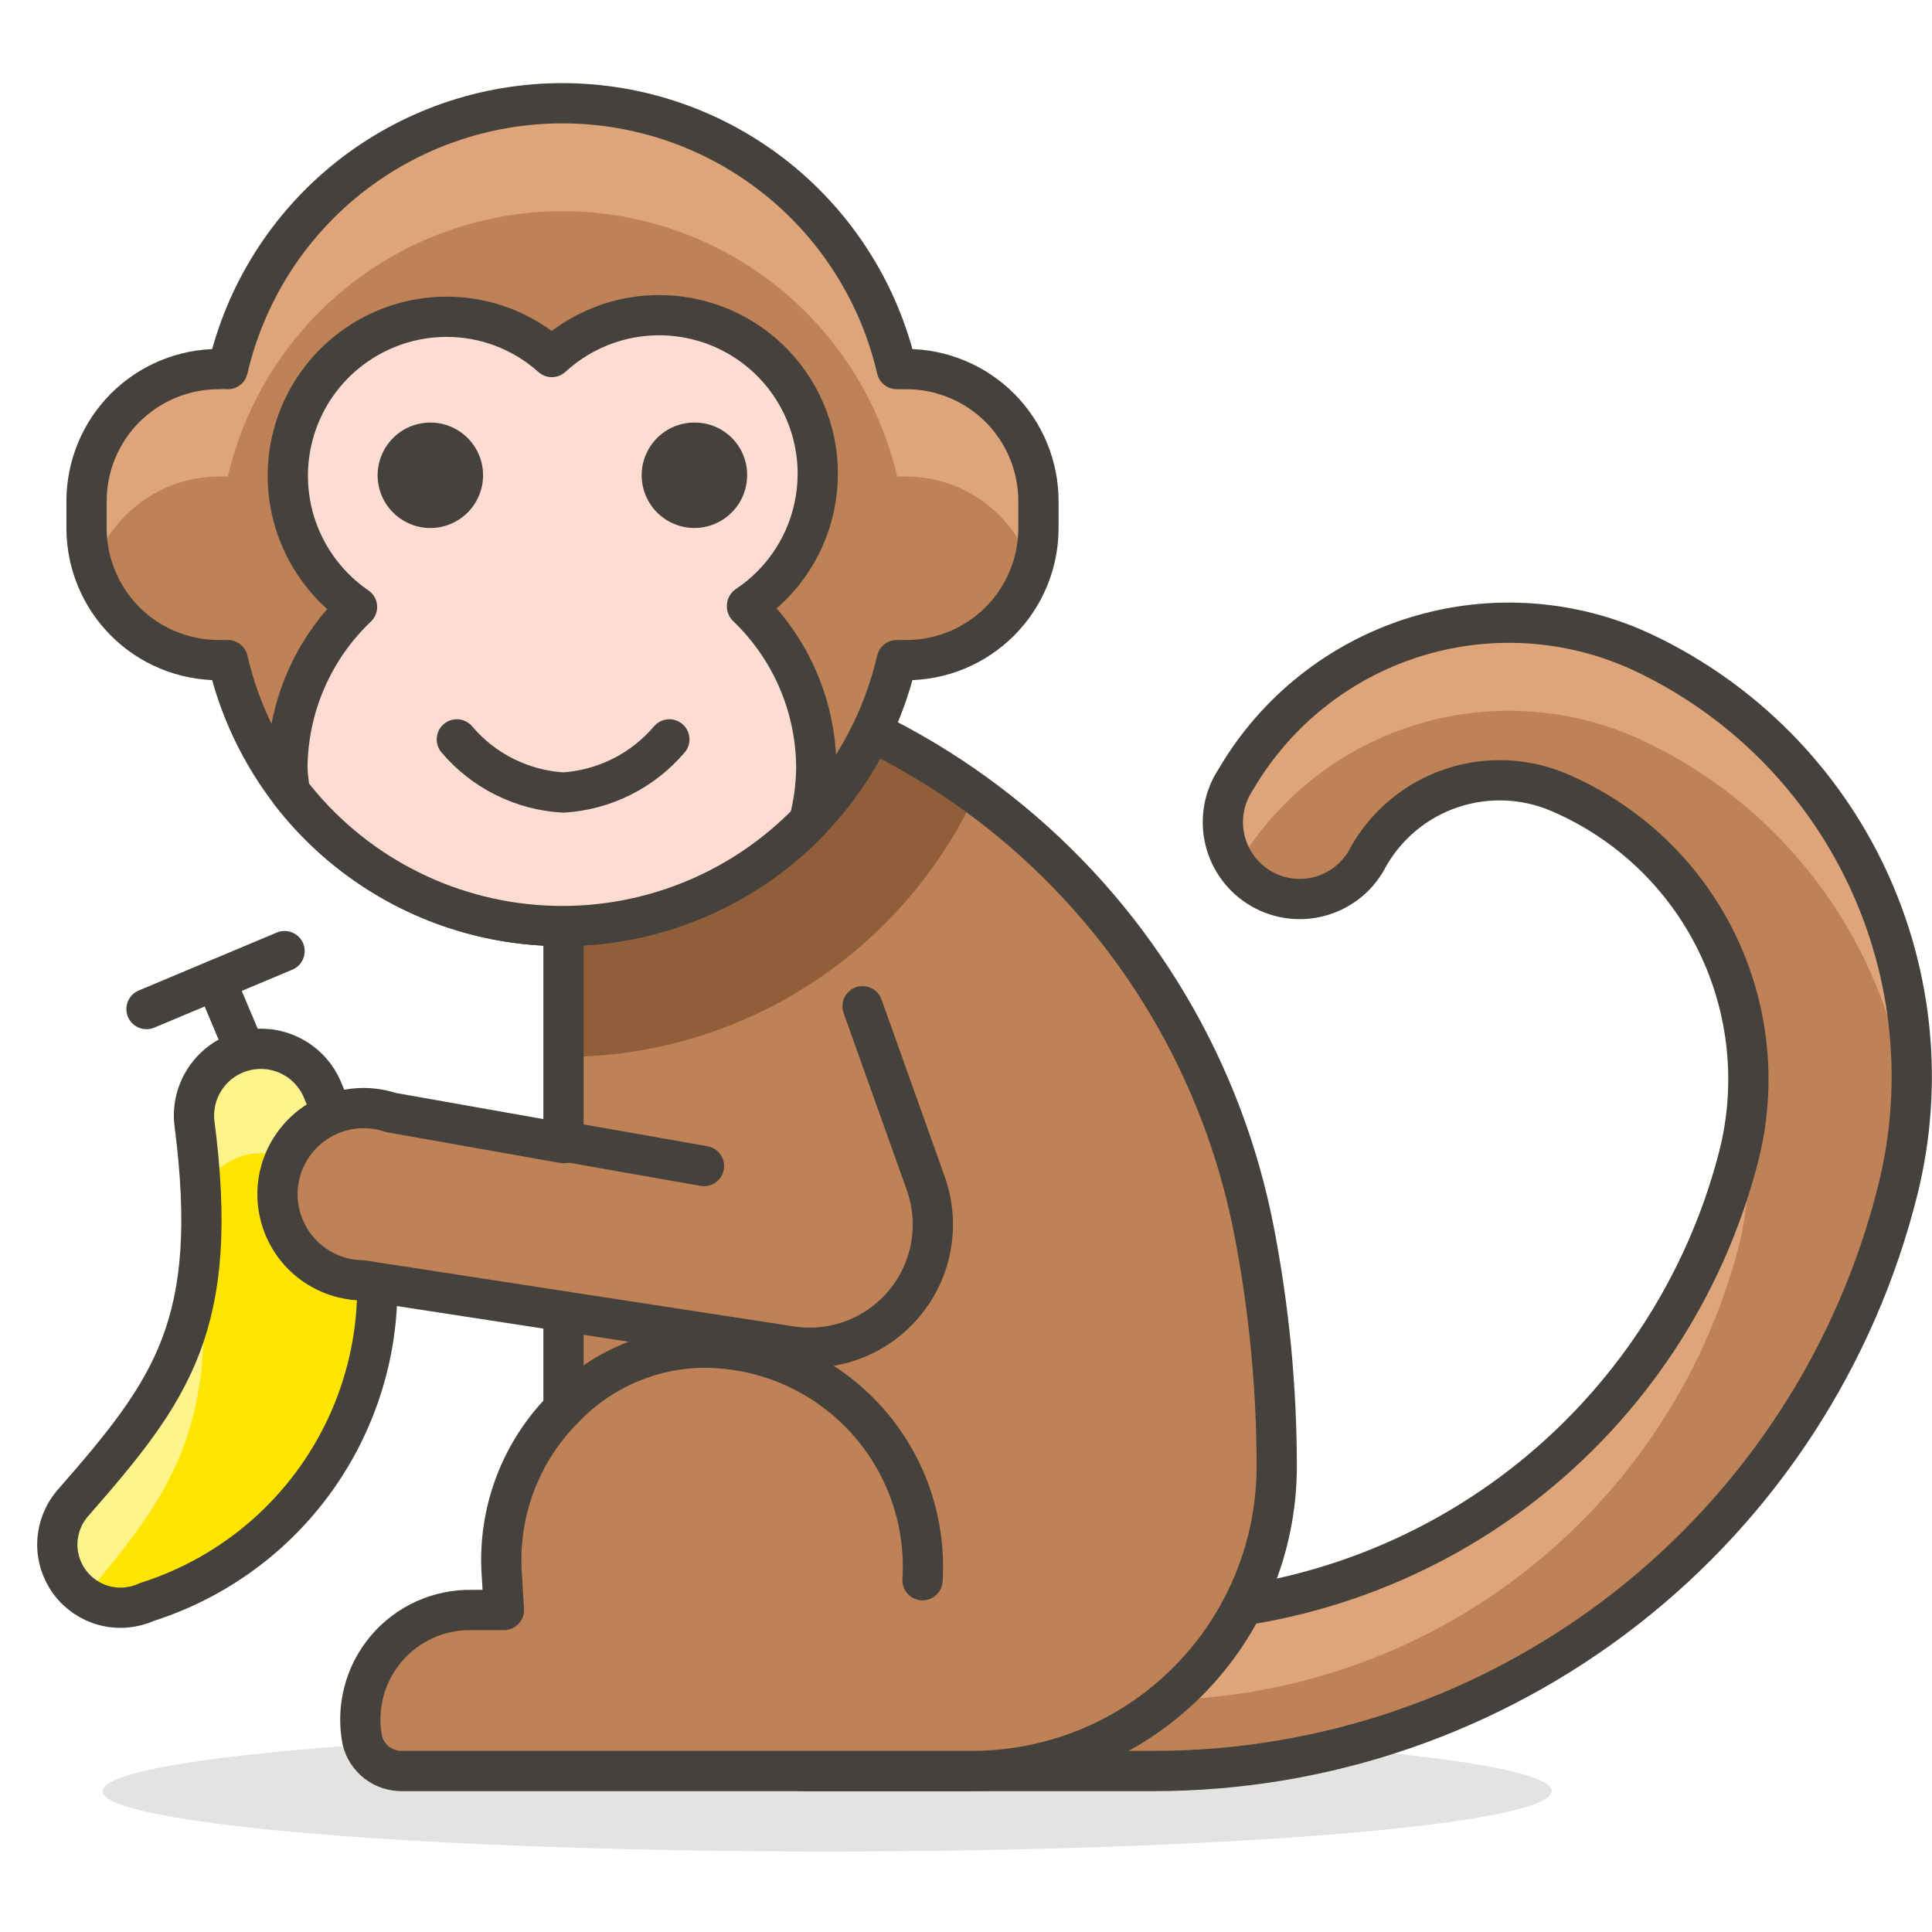
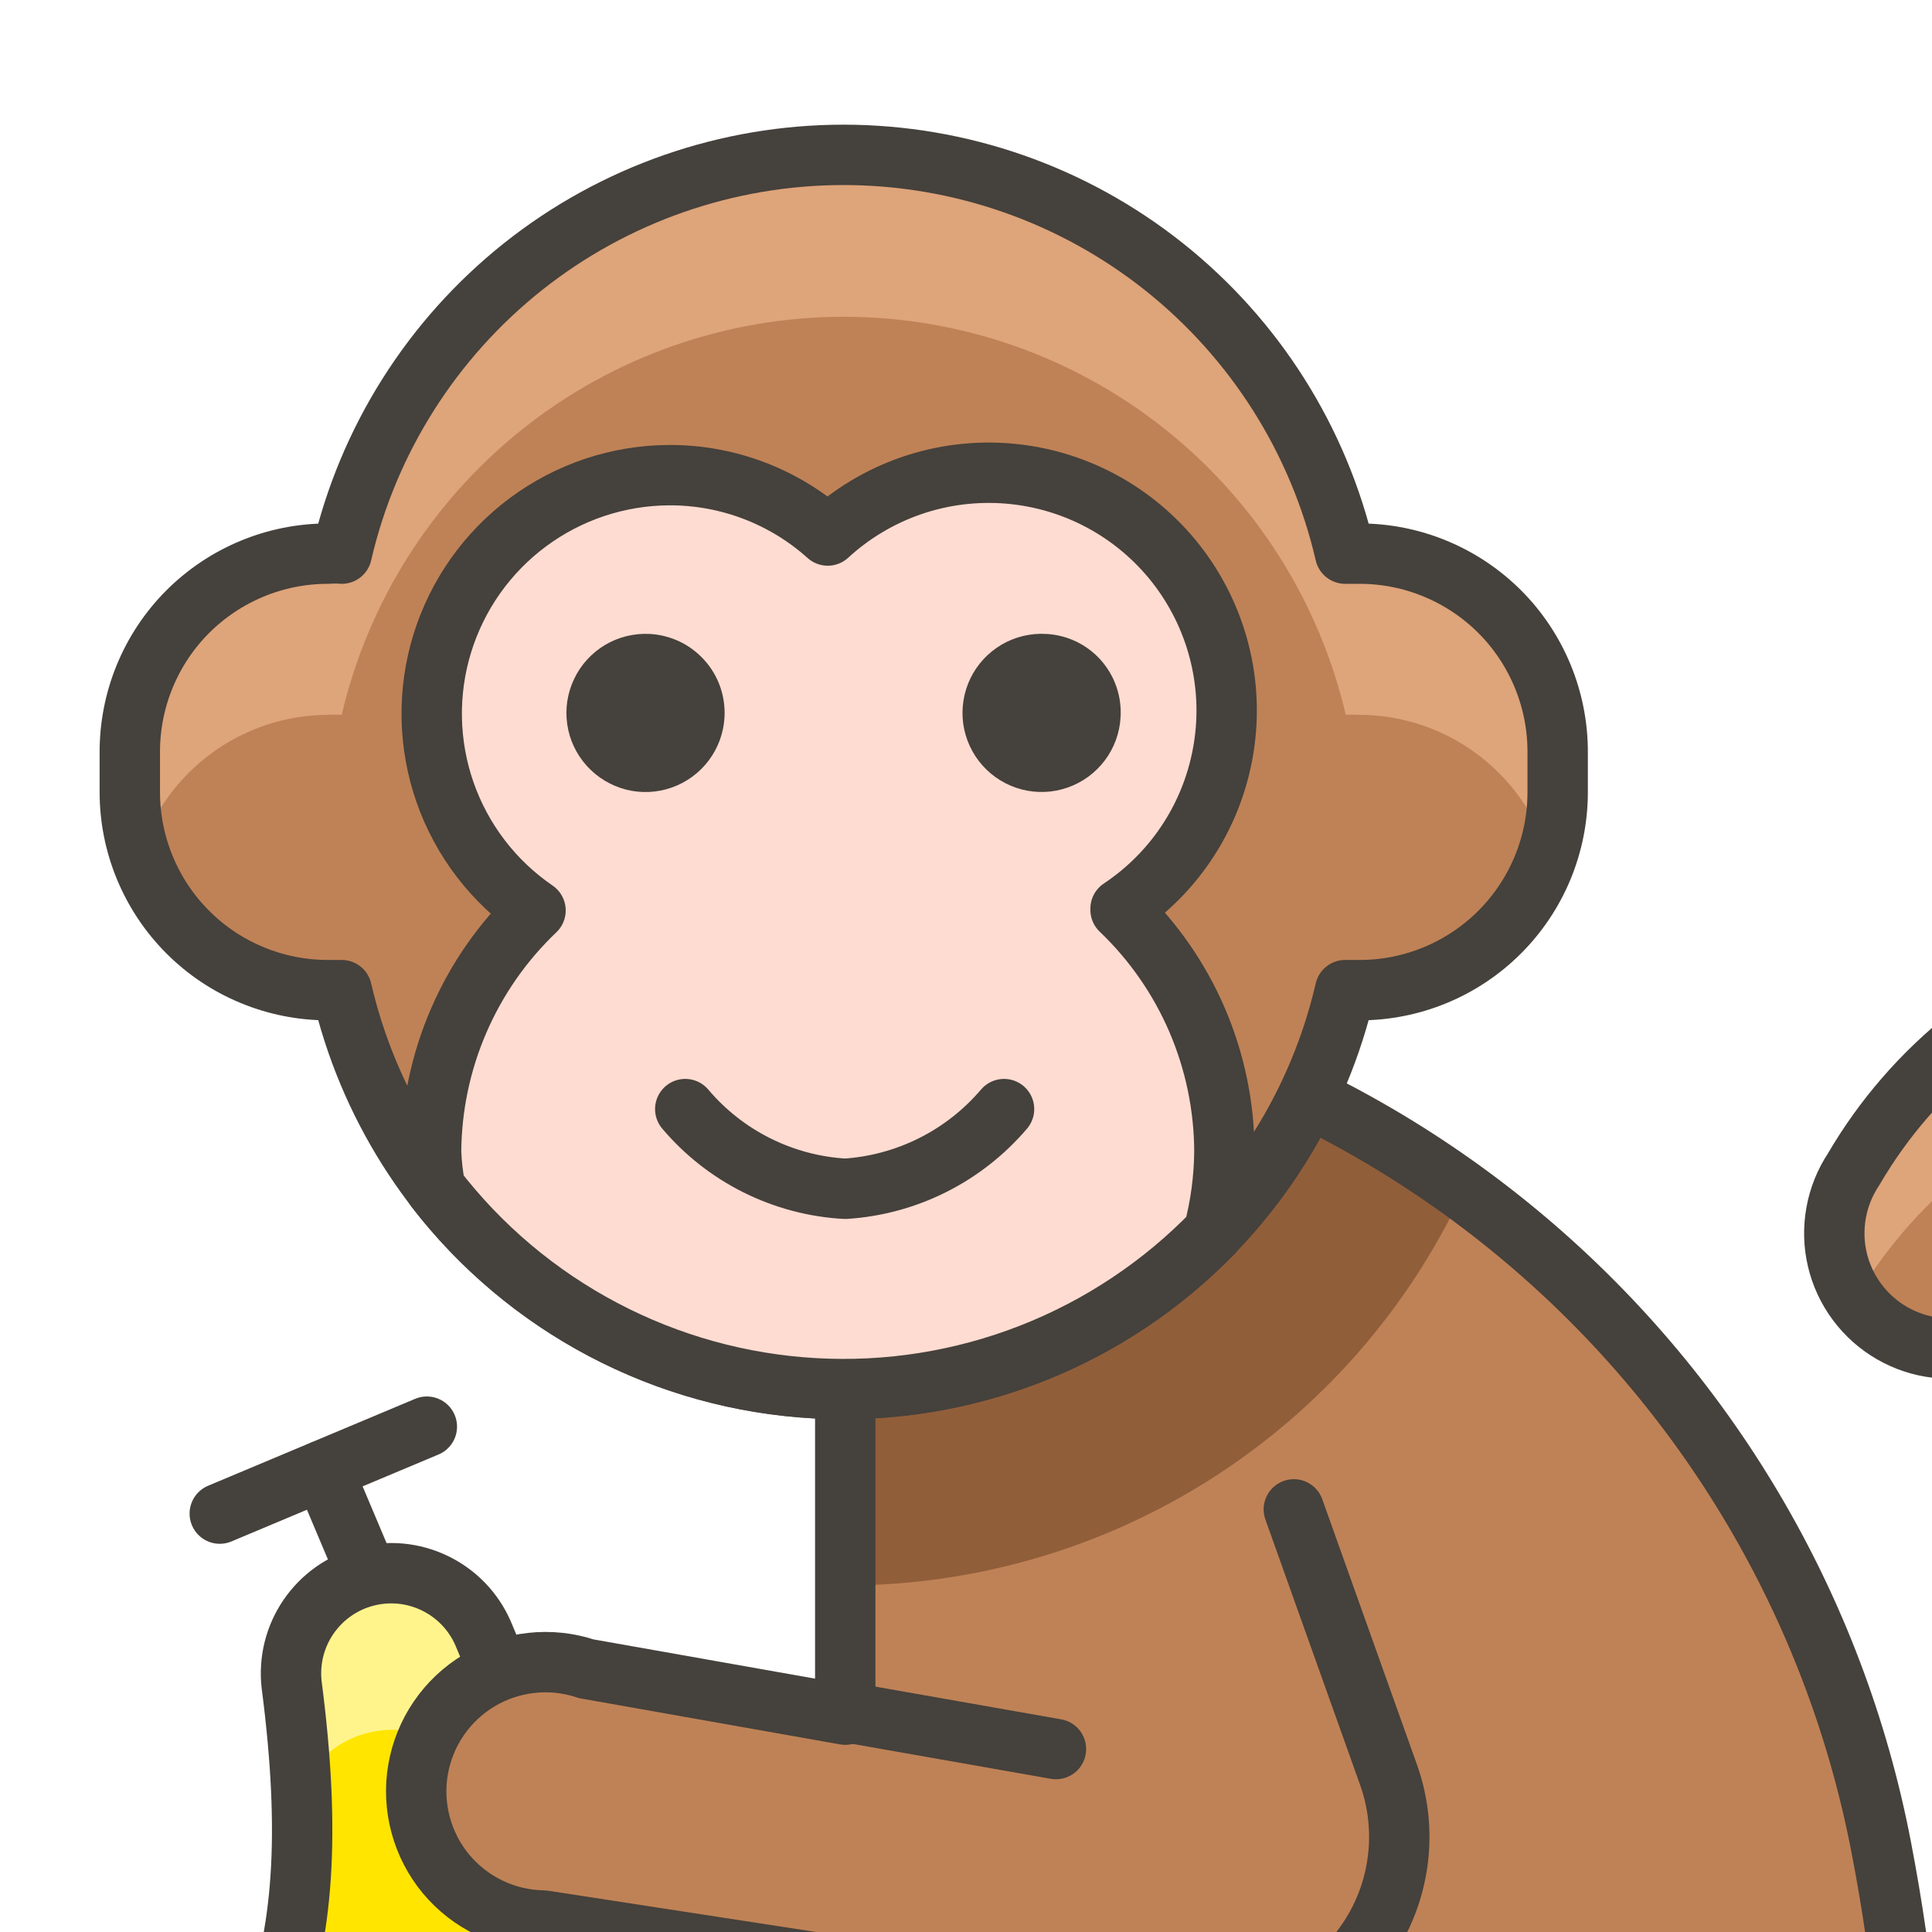
- <svg xmlns="http://www.w3.org/2000/svg" width="48" height="48" viewBox="0 0 48 48" fill="none">
+ <svg xmlns="http://www.w3.org/2000/svg" width="32" height="32" viewBox="0 0 32 32" fill="none">
  <path opacity="0.15" d="M2.55 44.5C2.55 44.898 4.446 45.279 7.822 45.561C11.198 45.842 15.776 46 20.55 46C25.324 46 29.902 45.842 33.278 45.561C36.654 45.279 38.55 44.898 38.55 44.5C38.55 44.102 36.654 43.721 33.278 43.439C29.902 43.158 25.324 43 20.55 43C15.776 43 11.198 43.158 7.822 43.439C4.446 43.721 2.55 44.102 2.55 44.5Z" fill="#45413C" />
  <path d="M8.74 28.82L8 27.05C7.841 26.687 7.556 26.392 7.198 26.221C6.841 26.049 6.433 26.011 6.05 26.114C5.667 26.216 5.333 26.453 5.109 26.781C4.885 27.108 4.786 27.506 4.83 27.9C5.48 32.9 4.28 34.52 1.83 37.32C1.587 37.588 1.445 37.932 1.426 38.293C1.407 38.654 1.514 39.011 1.728 39.303C1.942 39.594 2.25 39.803 2.6 39.894C2.951 39.984 3.321 39.951 3.65 39.8C4.735 39.456 5.737 38.89 6.592 38.138C7.446 37.386 8.135 36.464 8.614 35.431C9.093 34.398 9.351 33.277 9.373 32.139C9.395 31.001 9.179 29.87 8.74 28.82Z" fill="#FFE500" />
  <path d="M5 29.6C5.135 29.316 5.347 29.076 5.613 28.908C5.878 28.74 6.186 28.651 6.5 28.651C6.814 28.651 7.122 28.74 7.387 28.908C7.653 29.076 7.865 29.316 8 29.6L8.74 31.37C8.975 31.932 9.146 32.519 9.25 33.12C9.463 31.66 9.273 30.17 8.7 28.81L8 27.05C7.841 26.687 7.556 26.392 7.198 26.221C6.841 26.049 6.433 26.011 6.05 26.114C5.667 26.216 5.333 26.453 5.109 26.781C4.885 27.108 4.786 27.506 4.83 27.9C4.91 28.52 5 29.08 5 29.6ZM2.14 39.61C4.26 37.12 5.37 35.47 5 31.28C4.78 33.84 3.66 35.28 1.9 37.28C1.758 37.444 1.651 37.636 1.588 37.843C1.524 38.051 1.504 38.269 1.529 38.485C1.555 38.7 1.625 38.908 1.735 39.095C1.846 39.282 1.994 39.444 2.17 39.57L2.14 39.61Z" fill="#FFF48C" />
  <path d="M6.08 26.08L5.35 24.35M7.07 23.63L3.64 25.07M8.74 28.82L8 27.05C7.841 26.687 7.556 26.392 7.198 26.221C6.841 26.049 6.433 26.011 6.05 26.114C5.667 26.216 5.333 26.453 5.109 26.781C4.885 27.108 4.786 27.506 4.83 27.9C5.48 32.9 4.28 34.52 1.83 37.32C1.587 37.588 1.445 37.932 1.426 38.293C1.407 38.654 1.514 39.011 1.728 39.303C1.942 39.594 2.25 39.803 2.6 39.894C2.951 39.984 3.321 39.951 3.65 39.8C4.735 39.456 5.737 38.89 6.592 38.138C7.446 37.386 8.135 36.464 8.614 35.431C9.093 34.398 9.351 33.277 9.373 32.139C9.395 31.001 9.179 29.87 8.74 28.82Z" stroke="#45413C" stroke-linecap="round" stroke-linejoin="round" />
  <path d="M30.69 19.37C30.565 19.587 30.483 19.827 30.451 20.076C30.418 20.325 30.434 20.578 30.5 20.82C30.564 21.062 30.677 21.29 30.829 21.489C30.982 21.688 31.173 21.855 31.39 21.98C31.607 22.105 31.847 22.187 32.096 22.22C32.345 22.252 32.598 22.236 32.84 22.171C33.082 22.106 33.309 21.993 33.509 21.841C33.708 21.688 33.875 21.497 34 21.28C34.456 20.479 35.192 19.873 36.066 19.58C36.941 19.287 37.893 19.326 38.74 19.69C40.444 20.42 41.83 21.736 42.646 23.4C43.462 25.064 43.655 26.966 43.19 28.76C42.351 31.994 40.462 34.858 37.82 36.903C35.178 38.948 31.931 40.059 28.59 40.06H20.59L19.89 44H28.67C32.918 44 37.044 42.579 40.393 39.965C43.741 37.35 46.12 33.691 47.15 29.57C47.8 26.966 47.532 24.217 46.389 21.788C45.247 19.359 43.301 17.399 40.88 16.24C39.099 15.388 37.062 15.237 35.174 15.817C33.287 16.397 31.686 17.665 30.69 19.37Z" fill="#BF8256" />
  <path d="M43.35 27.91C43.312 28.196 43.259 28.48 43.19 28.76C42.351 31.994 40.462 34.858 37.82 36.903C35.178 38.948 31.931 40.059 28.59 40.06H20.59L20.22 42.24H28.63C31.957 42.235 35.189 41.13 37.822 39.097C40.456 37.064 42.343 34.217 43.19 31C43.448 29.991 43.502 28.94 43.35 27.91ZM30.69 19.37C30.51 19.687 30.423 20.049 30.439 20.413C30.455 20.777 30.573 21.13 30.78 21.43C31.792 19.766 33.386 18.538 35.252 17.984C37.118 17.429 39.124 17.588 40.88 18.43C42.689 19.295 44.244 20.613 45.394 22.257C46.543 23.901 47.248 25.814 47.44 27.81C47.658 25.442 47.146 23.065 45.973 20.997C44.801 18.929 43.023 17.269 40.88 16.24C39.099 15.388 37.062 15.237 35.174 15.817C33.287 16.397 31.686 17.665 30.69 19.37Z" fill="#DEA47A" />
  <path d="M30.7 19.37C30.556 19.587 30.458 19.832 30.412 20.088C30.366 20.345 30.372 20.608 30.432 20.862C30.491 21.115 30.602 21.354 30.758 21.564C30.913 21.773 31.109 21.948 31.335 22.079C31.56 22.209 31.81 22.293 32.069 22.323C32.328 22.353 32.59 22.33 32.84 22.255C33.09 22.181 33.321 22.055 33.521 21.888C33.72 21.72 33.883 21.513 34 21.28C34.456 20.478 35.192 19.873 36.066 19.58C36.941 19.287 37.893 19.326 38.74 19.69C40.444 20.42 41.83 21.736 42.646 23.4C43.462 25.064 43.655 26.966 43.19 28.76C42.351 31.994 40.462 34.858 37.82 36.903C35.178 38.948 31.931 40.059 28.59 40.06H20.59L19.89 44H28.67C32.918 44 37.044 42.579 40.393 39.965C43.741 37.35 46.12 33.691 47.15 29.57C47.8 26.966 47.532 24.217 46.389 21.788C45.247 19.359 43.301 17.399 40.88 16.24C39.1 15.389 37.065 15.238 35.179 15.818C33.293 16.398 31.694 17.666 30.7 19.37Z" stroke="#45413C" stroke-linecap="round" stroke-linejoin="round" />
  <path d="M31.16 30.6C30.394 26.609 28.262 23.009 25.131 20.418C22 17.826 18.064 16.406 14 16.4V28.4L9.71 27.64C9.417 27.542 9.107 27.509 8.8 27.543C8.493 27.577 8.197 27.676 7.933 27.835C7.668 27.994 7.441 28.208 7.267 28.463C7.093 28.717 6.976 29.007 6.924 29.311C6.872 29.615 6.887 29.927 6.967 30.225C7.047 30.523 7.19 30.8 7.387 31.038C7.585 31.275 7.831 31.467 8.109 31.6C8.388 31.734 8.691 31.805 9 31.81L14 32.58V35C13.48 35.524 13.075 36.15 12.81 36.838C12.545 37.527 12.426 38.263 12.46 39L12.52 40H11.73C11.325 39.991 10.923 40.073 10.553 40.24C10.184 40.407 9.856 40.654 9.594 40.964C9.333 41.273 9.143 41.637 9.041 42.029C8.938 42.422 8.924 42.832 9 43.23C9.053 43.454 9.181 43.652 9.363 43.793C9.545 43.933 9.77 44.006 10 44H24.14C25.135 44.001 26.12 43.806 27.04 43.427C27.96 43.047 28.795 42.489 29.499 41.786C30.203 41.083 30.762 40.248 31.143 39.329C31.524 38.41 31.72 37.425 31.72 36.43C31.719 34.473 31.531 32.521 31.16 30.6Z" fill="#BF8256" />
  <path d="M14 26.26C16.153 26.26 18.261 25.644 20.075 24.485C21.889 23.326 23.334 21.673 24.24 19.72C21.261 17.563 17.678 16.401 14 16.4V26.26Z" fill="#915E3A" />
  <path d="M31.16 30.6C30.394 26.609 28.262 23.009 25.131 20.418C22 17.826 18.064 16.406 14 16.4V28.4L9.71 27.64C9.417 27.542 9.107 27.509 8.8 27.543C8.493 27.577 8.197 27.676 7.933 27.835C7.668 27.994 7.441 28.208 7.267 28.463C7.093 28.717 6.976 29.007 6.924 29.311C6.872 29.615 6.887 29.927 6.967 30.225C7.047 30.523 7.19 30.8 7.387 31.038C7.585 31.275 7.831 31.467 8.109 31.6C8.388 31.734 8.691 31.805 9 31.81L14 32.58V35C13.48 35.524 13.075 36.15 12.81 36.838C12.545 37.527 12.426 38.263 12.46 39L12.52 40H11.73C11.325 39.991 10.923 40.073 10.553 40.24C10.184 40.407 9.856 40.654 9.594 40.964C9.333 41.273 9.143 41.637 9.041 42.029C8.938 42.422 8.924 42.832 9 43.23C9.053 43.454 9.181 43.652 9.363 43.793C9.545 43.933 9.77 44.006 10 44H24.14C25.135 44.001 26.12 43.806 27.04 43.427C27.96 43.047 28.795 42.489 29.499 41.786C30.203 41.083 30.762 40.248 31.143 39.329C31.524 38.41 31.72 37.425 31.72 36.43C31.719 34.473 31.531 32.521 31.16 30.6Z" stroke="#45413C" stroke-linecap="round" stroke-linejoin="round" />
  <path d="M22.52 9.17H22.28C21.845 7.292 20.787 5.617 19.278 4.417C17.769 3.218 15.898 2.565 13.97 2.565C12.042 2.565 10.171 3.218 8.662 4.417C7.153 5.617 6.095 7.292 5.66 9.17C5.583 9.164 5.507 9.164 5.43 9.17C4.998 9.17 4.571 9.255 4.172 9.421C3.774 9.586 3.412 9.829 3.107 10.134C2.802 10.44 2.561 10.803 2.397 11.202C2.233 11.601 2.149 12.028 2.15 12.46V13.12C2.15 13.551 2.235 13.977 2.4 14.375C2.565 14.773 2.806 15.135 3.111 15.439C3.415 15.744 3.777 15.986 4.175 16.15C4.573 16.315 4.999 16.4 5.43 16.4H5.66C6.095 18.278 7.153 19.953 8.662 21.153C10.171 22.352 12.042 23.005 13.97 23.005C15.898 23.005 17.769 22.352 19.278 21.153C20.787 19.953 21.845 18.278 22.28 16.4H22.52C23.39 16.4 24.224 16.054 24.839 15.439C25.454 14.824 25.8 13.99 25.8 13.12V12.46C25.801 12.028 25.717 11.601 25.553 11.202C25.389 10.803 25.148 10.44 24.843 10.134C24.538 9.829 24.176 9.586 23.777 9.421C23.379 9.255 22.952 9.17 22.52 9.17Z" fill="#BF8256" />
  <path d="M22.52 9.17C22.443 9.164 22.367 9.164 22.29 9.17C21.851 7.294 20.79 5.622 19.281 4.426C17.771 3.229 15.901 2.577 13.975 2.577C12.049 2.577 10.179 3.229 8.669 4.426C7.16 5.622 6.099 7.294 5.66 9.17C5.583 9.164 5.507 9.164 5.43 9.17C4.998 9.17 4.571 9.255 4.172 9.421C3.774 9.586 3.412 9.829 3.107 10.134C2.802 10.44 2.561 10.803 2.397 11.202C2.233 11.601 2.149 12.028 2.15 12.46V13.12C2.156 13.46 2.213 13.797 2.32 14.12C2.531 13.46 2.946 12.884 3.505 12.475C4.063 12.065 4.737 11.843 5.43 11.84C5.507 11.835 5.583 11.835 5.66 11.84C6.099 9.964 7.16 8.292 8.669 7.096C10.179 5.899 12.049 5.247 13.975 5.247C15.901 5.247 17.771 5.899 19.281 7.096C20.79 8.292 21.851 9.964 22.29 11.84C22.367 11.835 22.443 11.835 22.52 11.84C23.213 11.843 23.887 12.065 24.445 12.475C25.004 12.884 25.419 13.46 25.63 14.12C25.736 13.797 25.794 13.46 25.8 13.12V12.46C25.801 12.028 25.717 11.601 25.553 11.202C25.389 10.803 25.148 10.44 24.843 10.134C24.538 9.829 24.176 9.586 23.777 9.421C23.379 9.255 22.952 9.17 22.52 9.17Z" fill="#DEA47A" />
  <path d="M22.52 9.17H22.28C21.845 7.292 20.787 5.617 19.278 4.417C17.769 3.218 15.898 2.565 13.97 2.565C12.042 2.565 10.171 3.218 8.662 4.417C7.153 5.617 6.095 7.292 5.66 9.17C5.583 9.164 5.507 9.164 5.43 9.17C4.998 9.17 4.571 9.255 4.172 9.421C3.774 9.586 3.412 9.829 3.107 10.134C2.802 10.44 2.561 10.803 2.397 11.202C2.233 11.601 2.149 12.028 2.15 12.46V13.12C2.15 13.551 2.235 13.977 2.4 14.375C2.565 14.773 2.806 15.135 3.111 15.439C3.415 15.744 3.777 15.986 4.175 16.15C4.573 16.315 4.999 16.4 5.43 16.4H5.66C6.095 18.278 7.153 19.953 8.662 21.153C10.171 22.352 12.042 23.005 13.97 23.005C15.898 23.005 17.769 22.352 19.278 21.153C20.787 19.953 21.845 18.278 22.28 16.4H22.52C23.39 16.4 24.224 16.054 24.839 15.439C25.454 14.824 25.8 13.99 25.8 13.12V12.46C25.801 12.028 25.717 11.601 25.553 11.202C25.389 10.803 25.148 10.44 24.843 10.134C24.538 9.829 24.176 9.586 23.777 9.421C23.379 9.255 22.952 9.17 22.52 9.17Z" stroke="#45413C" stroke-linecap="round" stroke-linejoin="round" />
  <path d="M18.56 15.07C19.101 15.587 19.532 16.207 19.828 16.895C20.123 17.582 20.277 18.322 20.28 19.07C20.276 19.522 20.216 19.973 20.1 20.41C19.248 21.29 18.217 21.977 17.076 22.423C15.935 22.869 14.711 23.064 13.488 22.994C12.265 22.925 11.071 22.593 9.988 22.021C8.904 21.449 7.957 20.651 7.21 19.68C7.171 19.482 7.148 19.282 7.14 19.08C7.145 18.331 7.3 17.591 7.598 16.904C7.895 16.216 8.328 15.596 8.87 15.08C8.175 14.605 7.65 13.919 7.372 13.125C7.094 12.33 7.077 11.467 7.324 10.662C7.571 9.857 8.068 9.152 8.744 8.65C9.419 8.148 10.238 7.874 11.08 7.87C12.05 7.865 12.988 8.222 13.71 8.87C14.11 8.502 14.582 8.221 15.095 8.044C15.609 7.867 16.154 7.799 16.696 7.843C17.237 7.887 17.764 8.042 18.242 8.299C18.721 8.556 19.141 8.91 19.477 9.337C19.812 9.765 20.056 10.257 20.192 10.783C20.328 11.309 20.354 11.858 20.267 12.394C20.181 12.931 19.985 13.444 19.691 13.901C19.398 14.358 19.012 14.749 18.56 15.05V15.07Z" fill="#FFDCD1" stroke="#45413C" stroke-linecap="round" stroke-linejoin="round" />
  <path d="M18.56 11.88C18.546 12.139 18.455 12.388 18.299 12.595C18.143 12.802 17.929 12.959 17.684 13.044C17.44 13.13 17.175 13.141 16.924 13.076C16.673 13.011 16.447 12.873 16.274 12.679C16.102 12.486 15.99 12.245 15.954 11.988C15.919 11.732 15.96 11.47 16.073 11.236C16.186 11.003 16.366 10.809 16.59 10.677C16.814 10.546 17.071 10.485 17.33 10.5C17.502 10.509 17.67 10.552 17.825 10.626C17.98 10.701 18.119 10.805 18.233 10.933C18.347 11.062 18.435 11.211 18.491 11.374C18.547 11.536 18.571 11.708 18.56 11.88ZM12 11.88C11.986 12.139 11.895 12.387 11.74 12.594C11.585 12.801 11.371 12.958 11.127 13.044C10.883 13.13 10.619 13.142 10.368 13.078C10.117 13.013 9.891 12.876 9.718 12.684C9.544 12.491 9.432 12.252 9.395 11.995C9.358 11.739 9.398 11.478 9.51 11.244C9.621 11.01 9.8 10.815 10.022 10.682C10.245 10.55 10.501 10.487 10.76 10.5C10.932 10.509 11.101 10.552 11.256 10.626C11.412 10.7 11.551 10.805 11.666 10.933C11.782 11.061 11.87 11.21 11.928 11.373C11.985 11.536 12.009 11.708 12 11.88Z" fill="#45413C" />
  <path d="M11.35 18.37C11.679 18.759 12.083 19.076 12.539 19.303C12.995 19.53 13.492 19.662 14 19.69C14.505 19.657 14.997 19.524 15.449 19.297C15.901 19.07 16.302 18.755 16.63 18.37M13.97 28.35L17.49 28.97M21.43 25L23 29.4C23.177 29.898 23.222 30.434 23.13 30.954C23.039 31.475 22.814 31.963 22.477 32.371C22.141 32.779 21.705 33.093 21.211 33.282C20.717 33.471 20.183 33.529 19.66 33.45L14 32.58M22.92 39.26C22.967 38.497 22.853 37.732 22.585 37.016C22.317 36.3 21.901 35.648 21.364 35.104C20.827 34.56 20.181 34.134 19.469 33.856C18.757 33.578 17.994 33.453 17.23 33.49C16.001 33.567 14.847 34.106 14 35" stroke="#45413C" stroke-linecap="round" stroke-linejoin="round" />
</svg>
